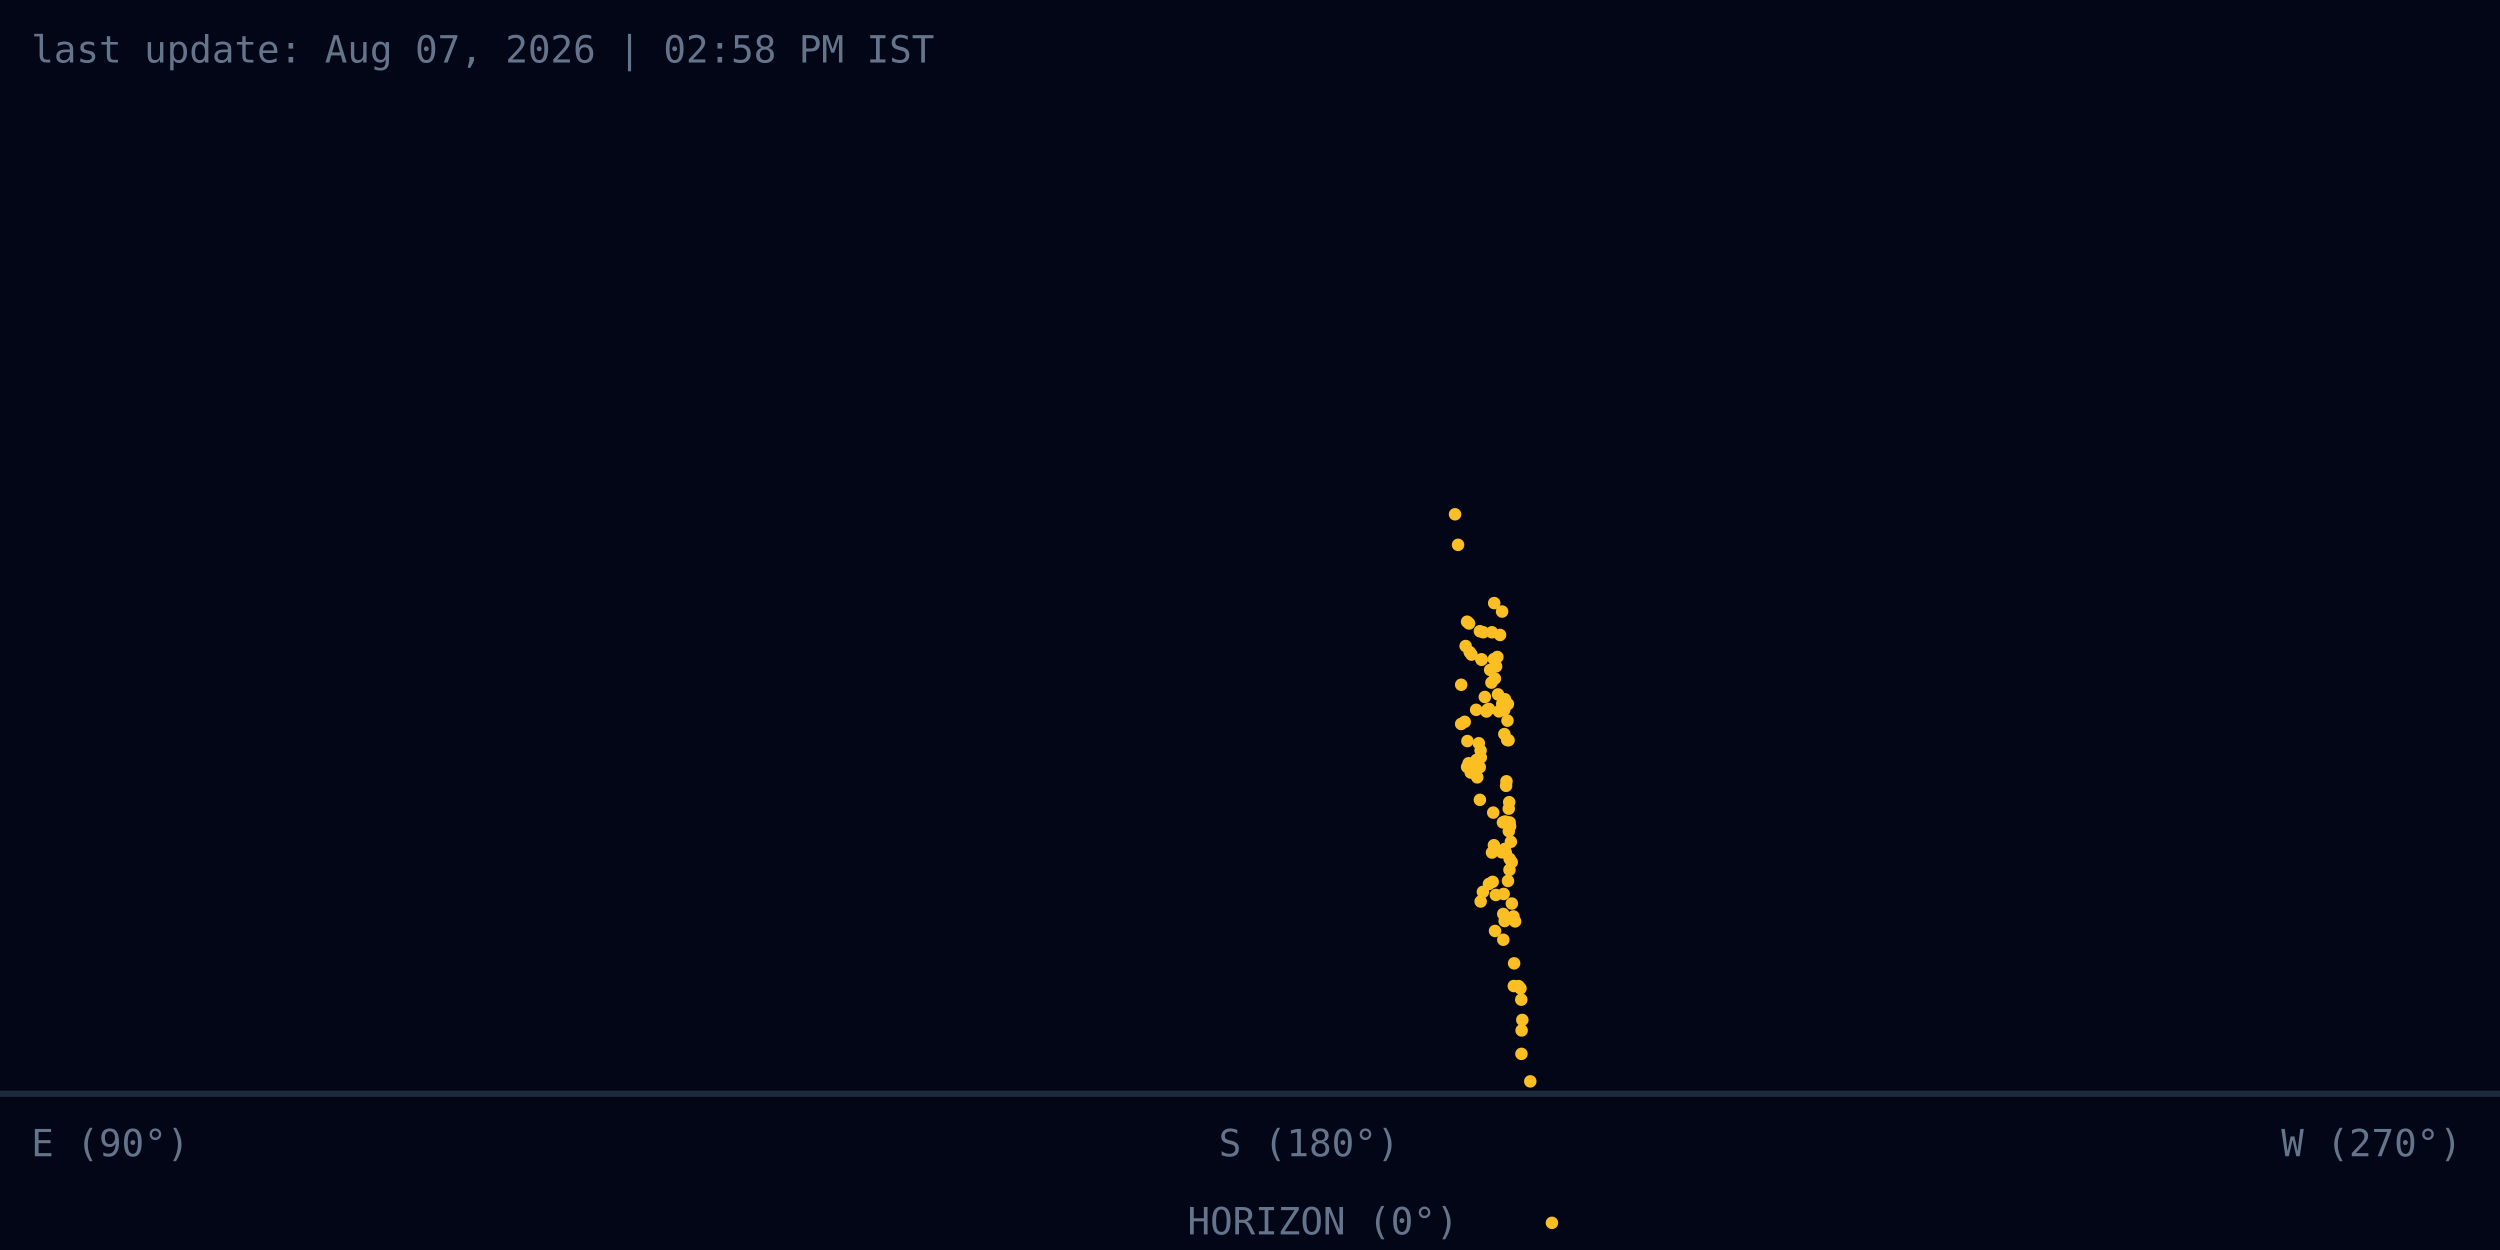
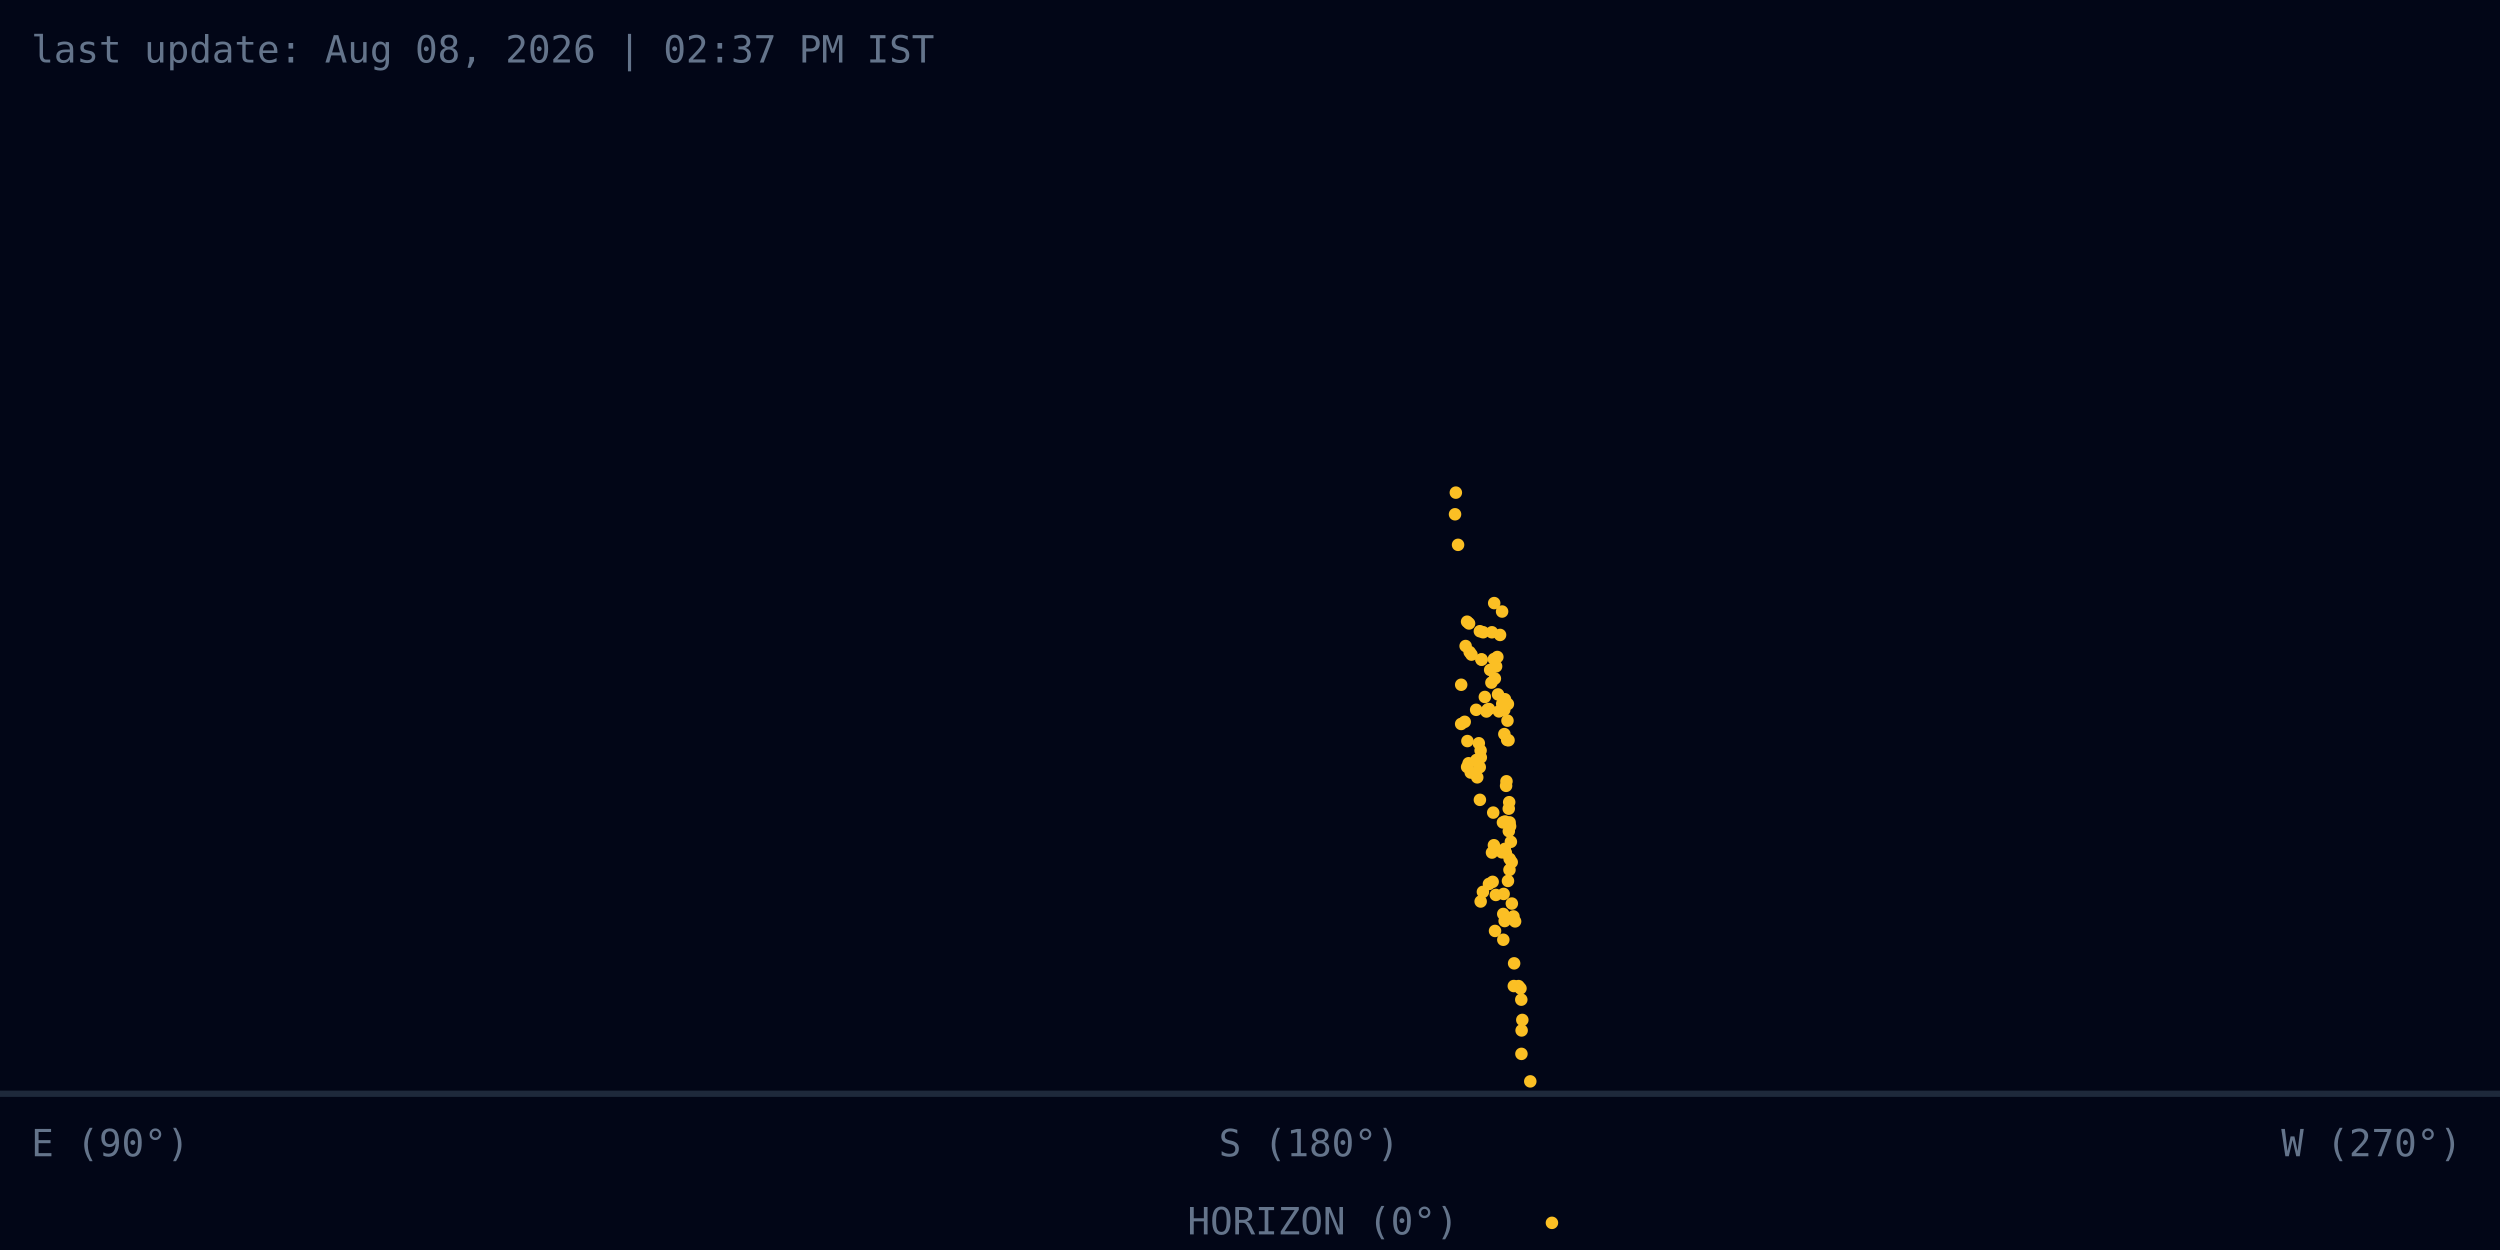
<svg xmlns="http://www.w3.org/2000/svg" width="800" height="400" viewBox="0 0 800 400">
  <rect width="800" height="400" fill="#020617" />
-   <text id="last-update" x="10" y="20" fill="#64748b" font-family="monospace">last update: Aug 07, 2026 | 02:58 PM IST</text>
+   <text id="last-update" x="10" y="20" fill="#64748b" font-family="monospace">last update: Aug 08, 2026 | 02:37 PM IST</text>
  <line x1="0" y1="350" x2="800" y2="350" stroke="#1e293b" stroke-width="2" />
  <text x="380" y="395" fill="#64748b" font-size="12" font-family="monospace">HORIZON (0°)</text>
  <text x="730" y="370" fill="#64748b" font-size="12" font-family="monospace">W (270°)</text>
  <text x="390" y="370" fill="#64748b" font-size="12" font-family="monospace">S (180°)</text>
  <text x="10" y="370" fill="#64748b" font-size="12" font-family="monospace">E (90°)</text>
  <g id="analemma-points">
    <circle cx=" 465.61" cy=" 164.57" r="2" fill="#fbbf24">
 </circle>
    <circle cx=" 467.57" cy=" 231.67" r="2" fill="#fbbf24">
 </circle>
    <circle cx=" 467.58" cy=" 219.12" r="2" fill="#fbbf24">
 </circle>
    <circle cx=" 468.71" cy=" 230.98" r="2" fill="#fbbf24">
 </circle>
    <circle cx=" 469.57" cy=" 237.14" r="2" fill="#fbbf24">
 </circle>
    <circle cx=" 469.00" cy=" 206.73" r="2" fill="#fbbf24">
 </circle>
    <circle cx=" 469.47" cy=" 198.94" r="2" fill="#fbbf24">
 </circle>
    <circle cx=" 470.10" cy=" 199.51" r="2" fill="#fbbf24">
 </circle>
    <circle cx=" 474.53" cy=" 285.41" r="2" fill="#fbbf24">
 </circle>
    <circle cx=" 472.47" cy=" 243.18" r="2" fill="#fbbf24">
 </circle>
    <circle cx=" 473.57" cy=" 255.95" r="2" fill="#fbbf24">
 </circle>
    <circle cx=" 473.22" cy=" 237.84" r="2" fill="#fbbf24">
 </circle>
    <circle cx=" 473.79" cy=" 240.17" r="2" fill="#fbbf24">
 </circle>
    <circle cx=" 473.56" cy=" 201.99" r="2" fill="#fbbf24">
 </circle>
    <circle cx=" 474.09" cy=" 210.99" r="2" fill="#fbbf24">
 </circle>
    <circle cx=" 478.41" cy=" 297.90" r="2" fill="#fbbf24">
 </circle>
    <circle cx=" 477.65" cy=" 282.19" r="2" fill="#fbbf24">
 </circle>
    <circle cx=" 477.44" cy=" 272.82" r="2" fill="#fbbf24">
 </circle>
    <circle cx=" 478.67" cy=" 286.38" r="2" fill="#fbbf24">
 </circle>
    <circle cx=" 478.05" cy=" 270.47" r="2" fill="#fbbf24">
 </circle>
    <circle cx=" 476.85" cy=" 214.37" r="2" fill="#fbbf24">
 </circle>
    <circle cx=" 477.25" cy=" 218.44" r="2" fill="#fbbf24">
 </circle>
    <circle cx=" 481.06" cy=" 300.72" r="2" fill="#fbbf24">
 </circle>
    <circle cx=" 481.04" cy=" 292.47" r="2" fill="#fbbf24">
 </circle>
    <circle cx=" 481.49" cy=" 294.73" r="2" fill="#fbbf24">
 </circle>
    <circle cx=" 481.17" cy=" 286.06" r="2" fill="#fbbf24">
 </circle>
    <circle cx=" 479.37" cy=" 222.21" r="2" fill="#fbbf24">
 </circle>
    <circle cx=" 479.67" cy=" 227.65" r="2" fill="#fbbf24">
 </circle>
    <circle cx=" 498.29" cy=" 411.31" r="2" fill="#fbbf24">
 </circle>
    <circle cx=" 498.34" cy=" 411.53" r="2" fill="#fbbf24">
 </circle>
    <circle cx=" 484.42" cy=" 315.53" r="2" fill="#fbbf24">
 </circle>
    <circle cx=" 486.86" cy=" 337.24" r="2" fill="#fbbf24">
 </circle>
    <circle cx=" 481.87" cy=" 272.88" r="2" fill="#fbbf24">
 </circle>
    <circle cx=" 482.55" cy=" 281.90" r="2" fill="#fbbf24">
 </circle>
    <circle cx=" 481.19" cy=" 226.61" r="2" fill="#fbbf24">
 </circle>
    <circle cx=" 481.39" cy=" 234.91" r="2" fill="#fbbf24">
 </circle>
    <circle cx=" 486.92" cy=" 329.74" r="2" fill="#fbbf24">
 </circle>
    <circle cx=" 483.03" cy=" 278.36" r="2" fill="#fbbf24">
 </circle>
    <circle cx=" 483.79" cy=" 289.14" r="2" fill="#fbbf24">
 </circle>
    <circle cx=" 485.93" cy=" 315.55" r="2" fill="#fbbf24">
 </circle>
    <circle cx=" 484.30" cy=" 293.26" r="2" fill="#fbbf24">
 </circle>
    <circle cx=" 482.30" cy=" 236.80" r="2" fill="#fbbf24">
 </circle>
    <circle cx=" 482.80" cy=" 258.78" r="2" fill="#fbbf24">
 </circle>
    <circle cx=" 501.22" cy=" 413.90" r="2" fill="#fbbf24">
 </circle>
    <circle cx=" 489.69" cy=" 346.04" r="2" fill="#fbbf24">
 </circle>
    <circle cx=" 486.81" cy=" 319.89" r="2" fill="#fbbf24">
 </circle>
    <circle cx=" 484.83" cy=" 294.84" r="2" fill="#fbbf24">
 </circle>
    <circle cx=" 486.55" cy=" 316.29" r="2" fill="#fbbf24">
 </circle>
    <circle cx=" 482.73" cy=" 236.88" r="2" fill="#fbbf24">
 </circle>
    <circle cx=" 483.48" cy=" 269.37" r="2" fill="#fbbf24">
 </circle>
    <circle cx=" 496.62" cy=" 391.31" r="2" fill="#fbbf24">
 </circle>
    <circle cx=" 483.75" cy=" 275.90" r="2" fill="#fbbf24">
 </circle>
    <circle cx=" 483.23" cy=" 264.40" r="2" fill="#fbbf24">
 </circle>
    <circle cx=" 482.94" cy=" 256.70" r="2" fill="#fbbf24">
 </circle>
    <circle cx=" 483.08" cy=" 263.17" r="2" fill="#fbbf24">
 </circle>
    <circle cx=" 482.53" cy=" 225.29" r="2" fill="#fbbf24">
 </circle>
    <circle cx=" 482.39" cy=" 230.61" r="2" fill="#fbbf24">
 </circle>
    <circle cx=" 487.14" cy=" 326.38" r="2" fill="#fbbf24">
 </circle>
    <circle cx=" 482.82" cy=" 265.96" r="2" fill="#fbbf24">
 </circle>
    <circle cx=" 483.09" cy=" 274.84" r="2" fill="#fbbf24">
 </circle>
    <circle cx=" 482.07" cy=" 250.01" r="2" fill="#fbbf24">
 </circle>
    <circle cx=" 481.95" cy=" 251.47" r="2" fill="#fbbf24">
 </circle>
    <circle cx=" 481.58" cy=" 223.76" r="2" fill="#fbbf24">
 </circle>
    <circle cx=" 481.36" cy=" 227.15" r="2" fill="#fbbf24">
 </circle>
    <circle cx=" 484.52" cy=" 308.27" r="2" fill="#fbbf24">
 </circle>
    <circle cx=" 481.59" cy=" 262.88" r="2" fill="#fbbf24">
 </circle>
    <circle cx=" 480.71" cy=" 225.23" r="2" fill="#fbbf24">
 </circle>
    <circle cx=" 481.54" cy=" 271.65" r="2" fill="#fbbf24">
 </circle>
    <circle cx=" 480.94" cy=" 263.18" r="2" fill="#fbbf24">
 </circle>
    <circle cx=" 480.67" cy=" 195.69" r="2" fill="#fbbf24">
 </circle>
    <circle cx=" 480.02" cy=" 203.18" r="2" fill="#fbbf24">
 </circle>
    <circle cx=" 480.62" cy=" 272.75" r="2" fill="#fbbf24">
 </circle>
    <circle cx=" 479.15" cy=" 210.24" r="2" fill="#fbbf24">
 </circle>
    <circle cx=" 478.75" cy=" 213.23" r="2" fill="#fbbf24">
 </circle>
    <circle cx=" 478.36" cy=" 217.14" r="2" fill="#fbbf24">
 </circle>
    <circle cx=" 478.05" cy=" 210.91" r="2" fill="#fbbf24">
 </circle>
    <circle cx=" 478.14" cy=" 192.99" r="2" fill="#fbbf24">
 </circle>
    <circle cx=" 477.41" cy=" 202.33" r="2" fill="#fbbf24">
 </circle>
    <circle cx=" 477.83" cy=" 260.03" r="2" fill="#fbbf24">
 </circle>
    <circle cx=" 476.48" cy=" 226.89" r="2" fill="#fbbf24">
 </circle>
    <circle cx=" 476.07" cy=" 227.06" r="2" fill="#fbbf24">
 </circle>
    <circle cx=" 475.66" cy=" 227.68" r="2" fill="#fbbf24">
 </circle>
    <circle cx=" 475.15" cy=" 223.03" r="2" fill="#fbbf24">
 </circle>
    <circle cx=" 474.61" cy=" 202.32" r="2" fill="#fbbf24">
 </circle>
    <circle cx=" 474.09" cy=" 211.11" r="2" fill="#fbbf24">
 </circle>
    <circle cx=" 476.46" cy=" 282.87" r="2" fill="#fbbf24">
 </circle>
    <circle cx=" 473.86" cy=" 242.39" r="2" fill="#fbbf24">
 </circle>
    <circle cx=" 473.52" cy=" 245.50" r="2" fill="#fbbf24">
 </circle>
    <circle cx=" 472.37" cy=" 227.14" r="2" fill="#fbbf24">
 </circle>
    <circle cx=" 472.72" cy=" 248.75" r="2" fill="#fbbf24">
 </circle>
    <circle cx=" 470.88" cy=" 209.48" r="2" fill="#fbbf24">
 </circle>
    <circle cx=" 470.29" cy=" 208.66" r="2" fill="#fbbf24">
 </circle>
    <circle cx=" 473.81" cy=" 288.48" r="2" fill="#fbbf24">
 </circle>
    <circle cx=" 470.64" cy=" 247.22" r="2" fill="#fbbf24">
 </circle>
    <circle cx=" 469.96" cy=" 244.24" r="2" fill="#fbbf24">
 </circle>
    <circle cx=" 469.48" cy=" 245.43" r="2" fill="#fbbf24">
 </circle>
    <circle cx=" 466.58" cy=" 174.35" r="2" fill="#fbbf24">
 </circle>
+     <circle cx=" 465.87" cy=" 157.64" r="2" fill="#fbbf24">
+  </circle>
  </g>
</svg>
